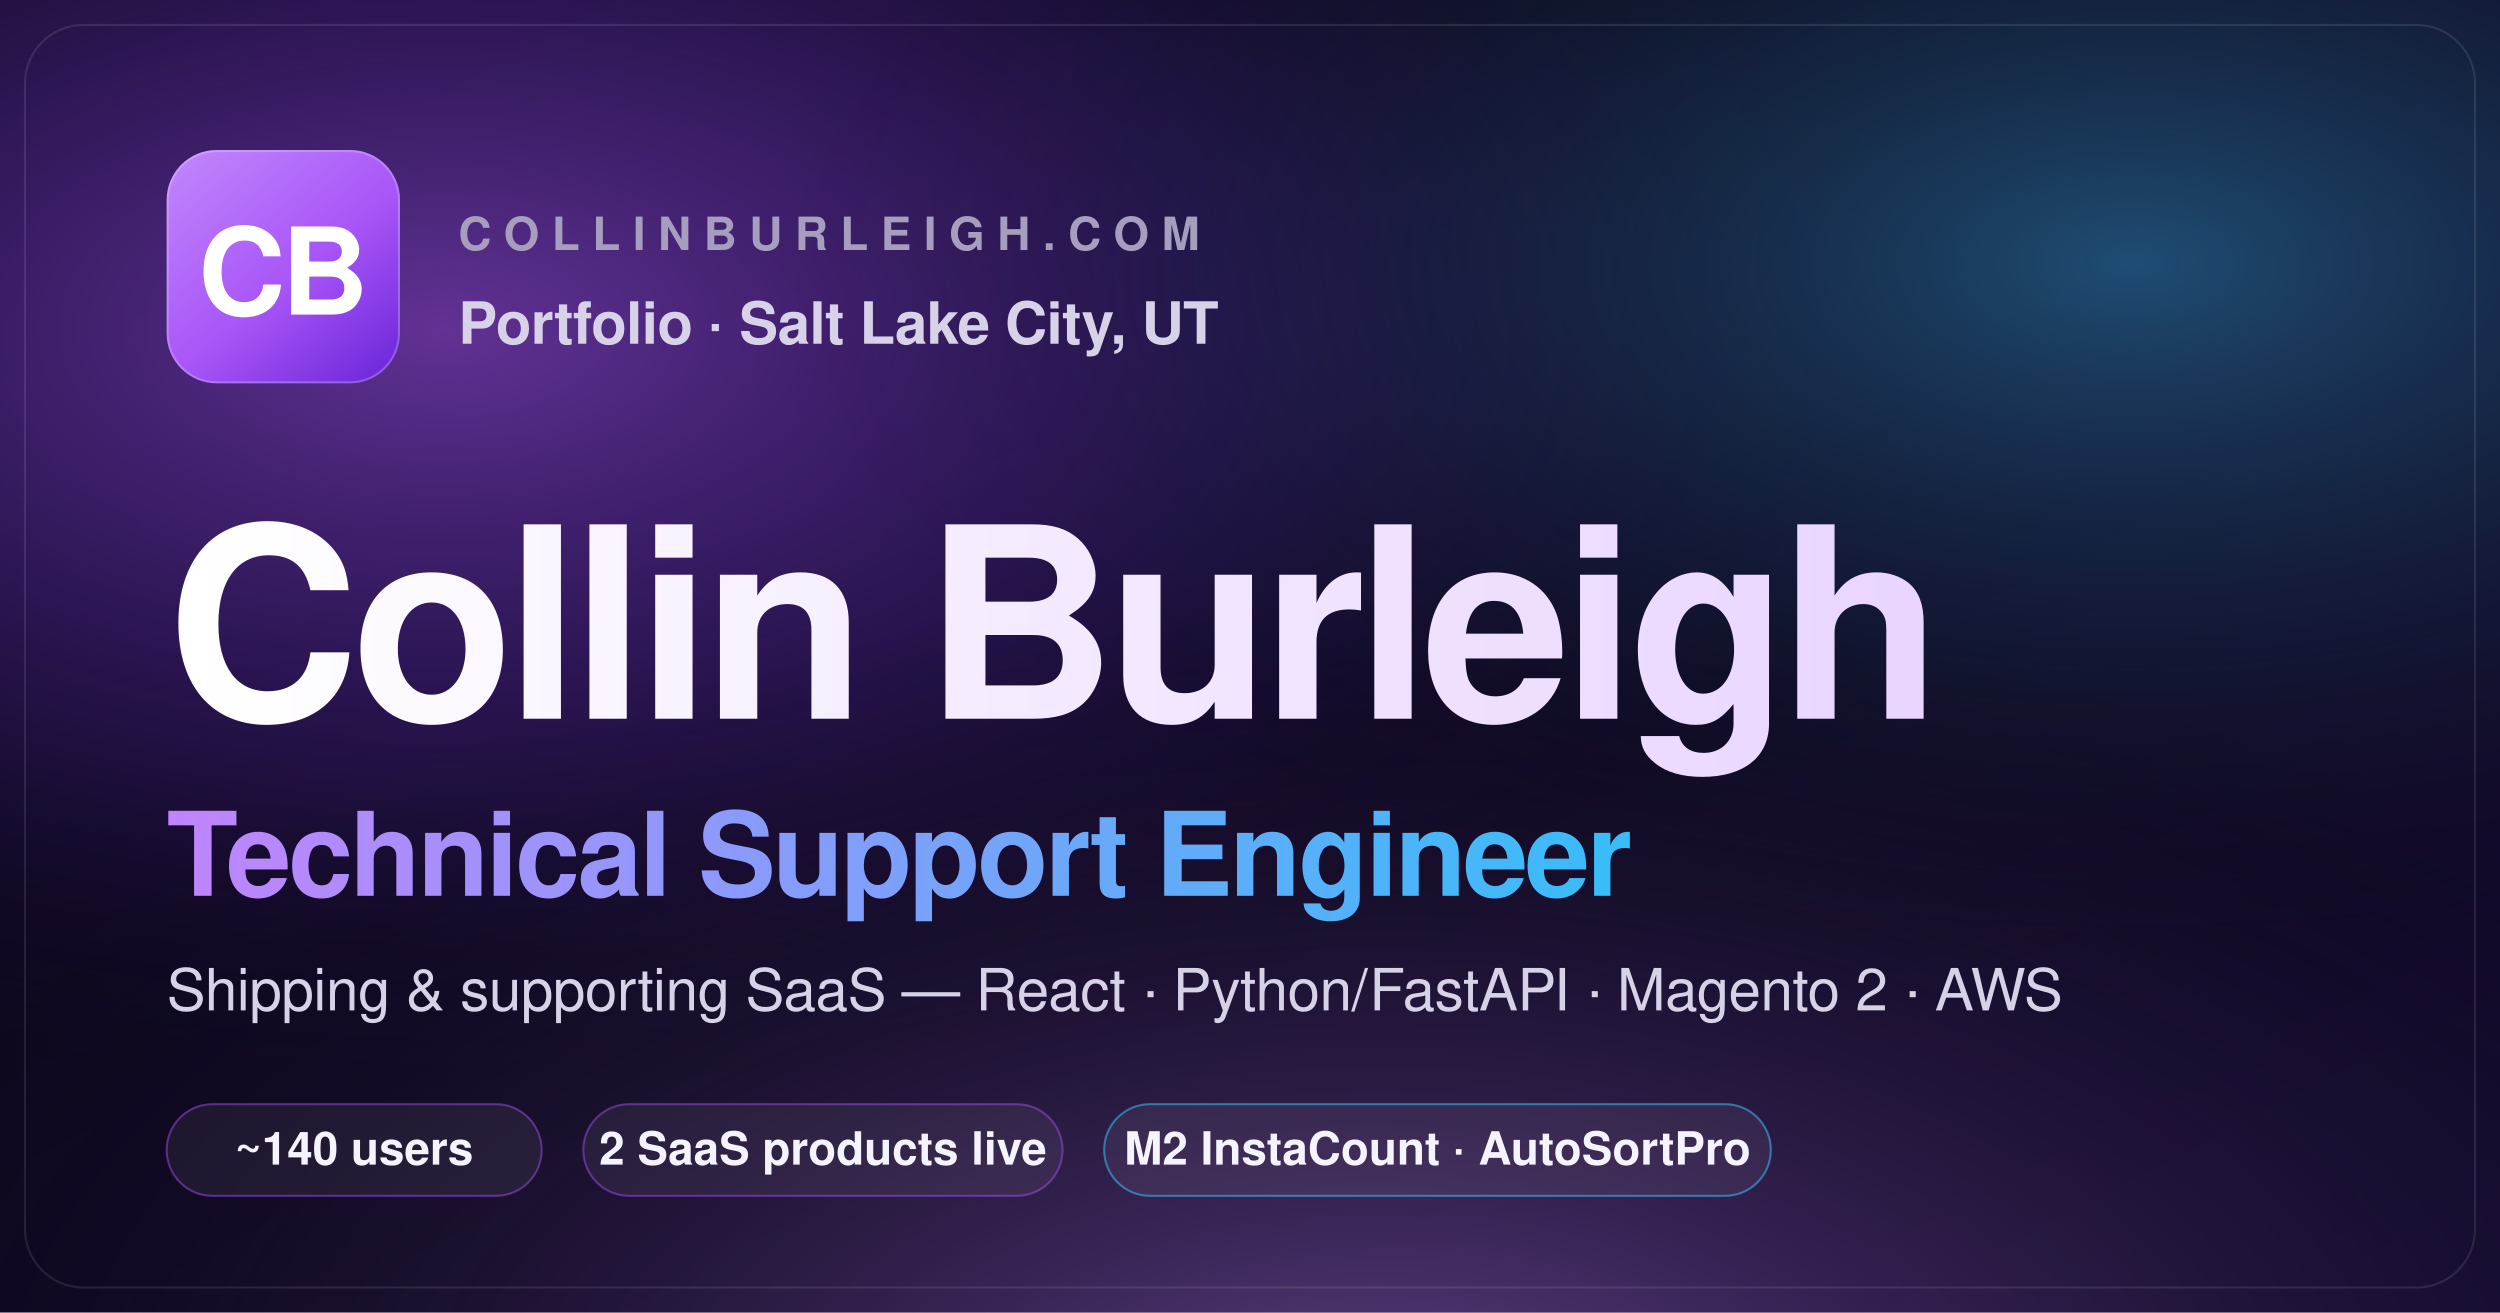
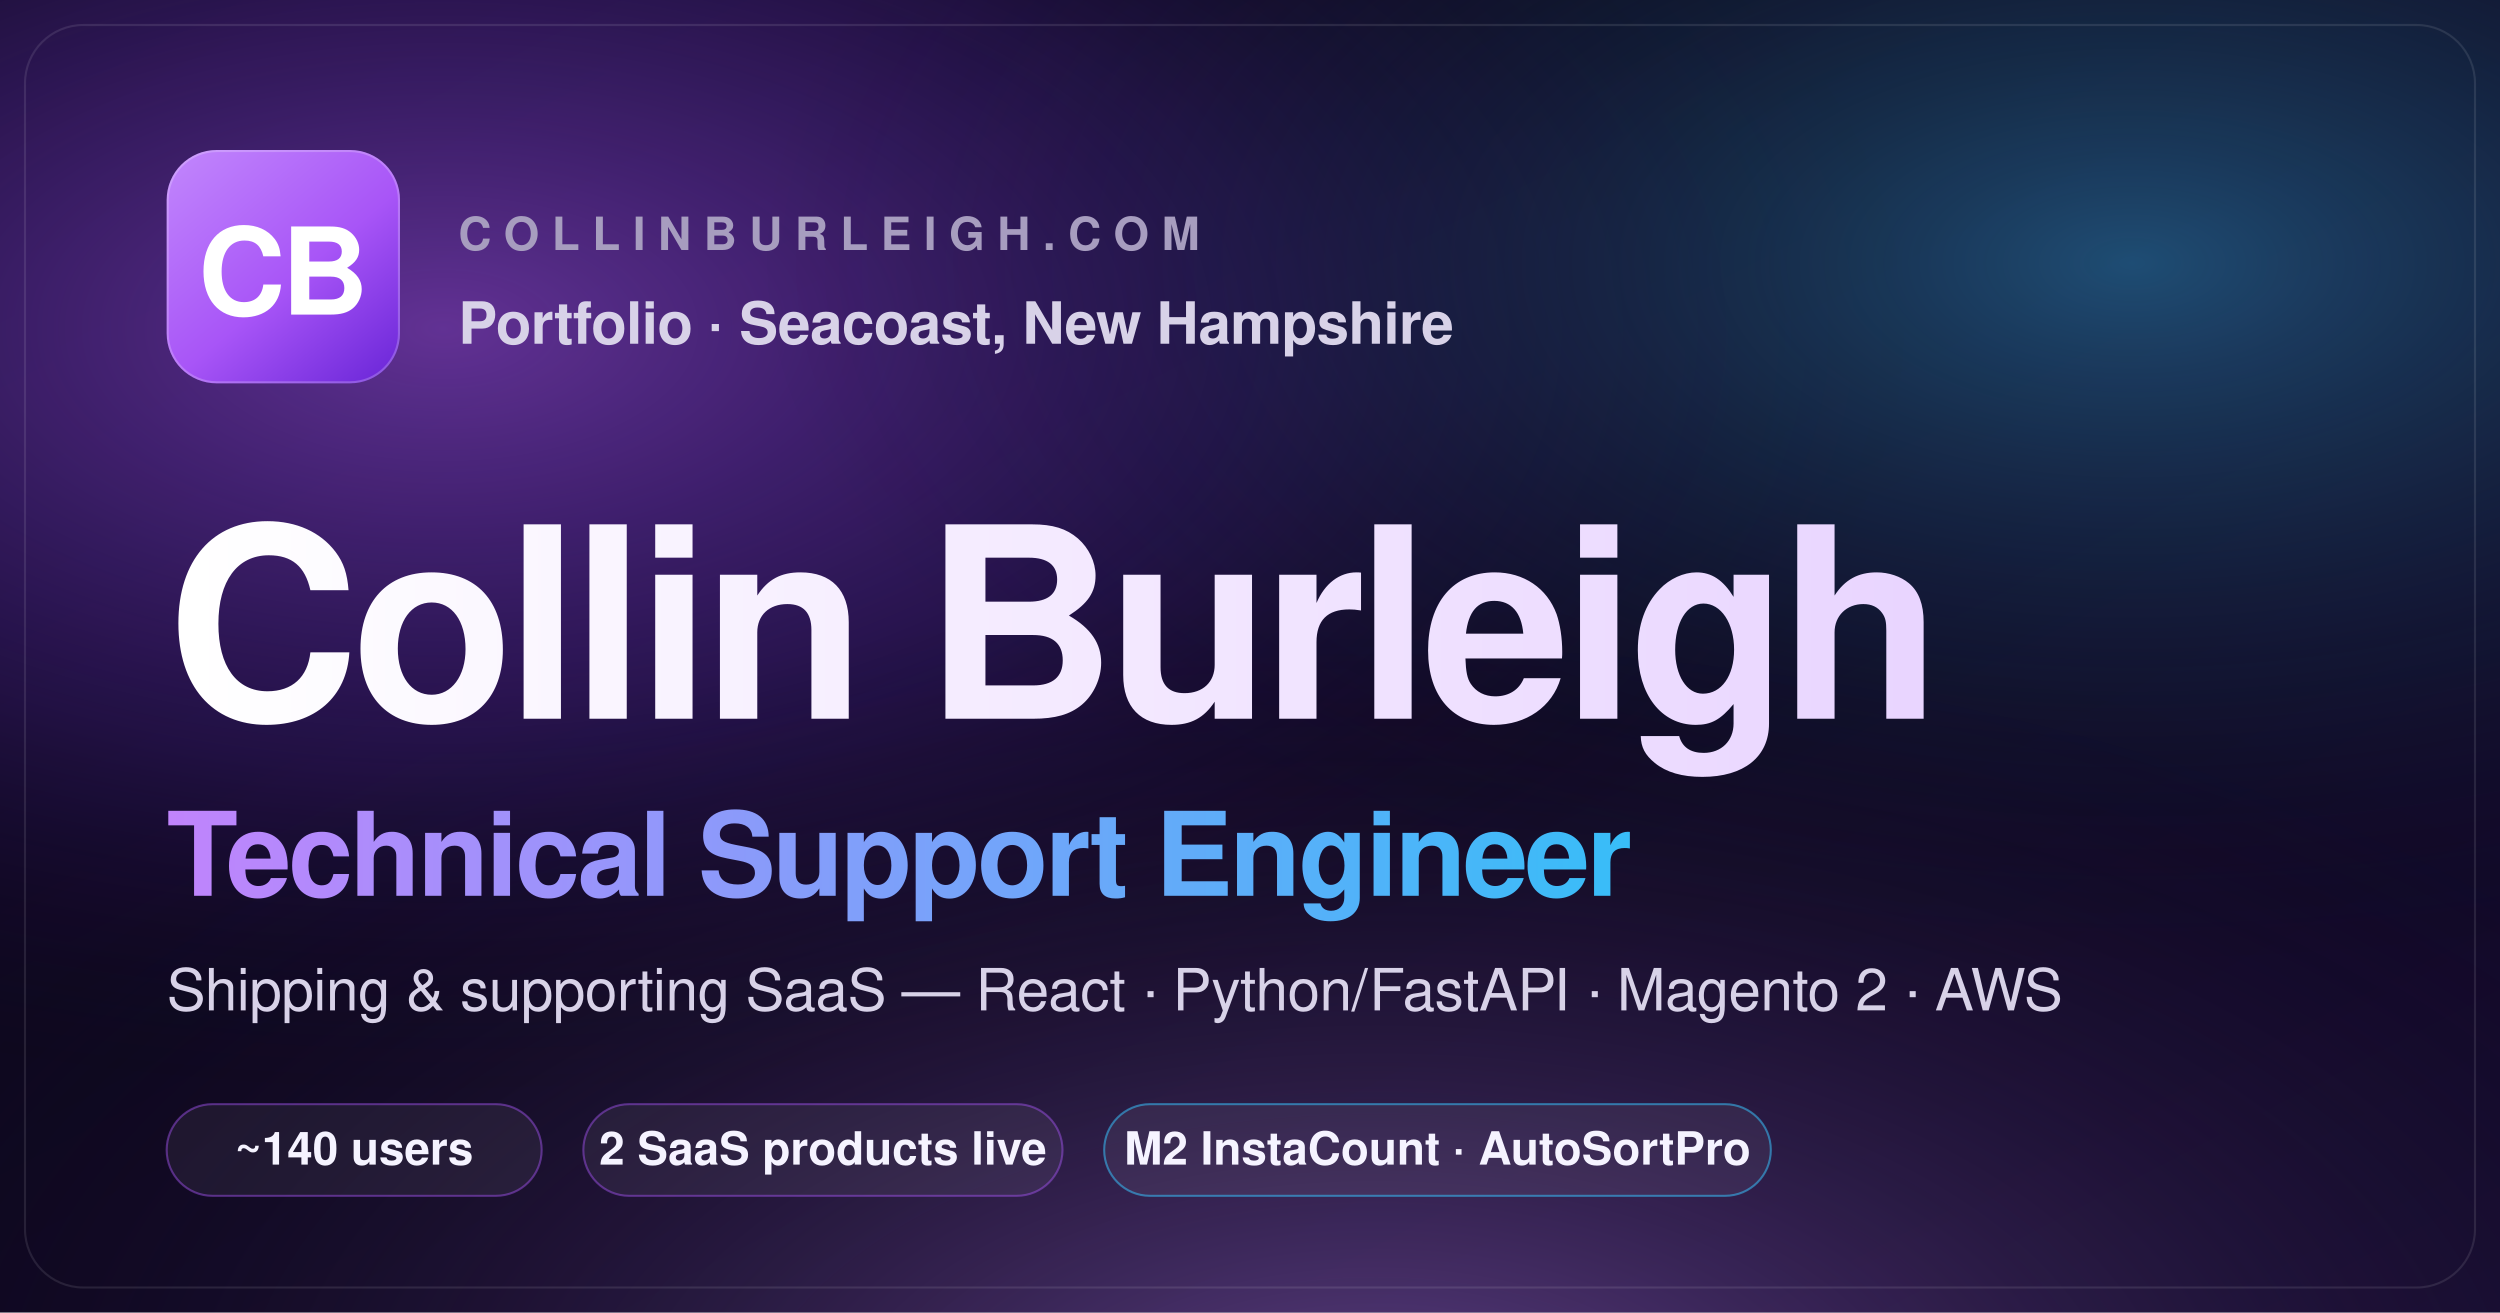
<svg xmlns="http://www.w3.org/2000/svg" viewBox="0 0 1200 630" width="1200" height="630">
  <defs>
    <linearGradient id="bg" x1="0%" y1="0%" x2="100%" y2="100%">
      <stop offset="0%" stop-color="#0a0616" />
      <stop offset="100%" stop-color="#140a2e" />
    </linearGradient>
    <radialGradient id="blob1" cx="18%" cy="25%" r="60%">
      <stop offset="0%" stop-color="#a855f7" stop-opacity="0.55" />
      <stop offset="55%" stop-color="#7c3aed" stop-opacity="0.18" />
      <stop offset="100%" stop-color="#000000" stop-opacity="0" />
    </radialGradient>
    <radialGradient id="blob2" cx="85%" cy="20%" r="55%">
      <stop offset="0%" stop-color="#38bdf8" stop-opacity="0.38" />
      <stop offset="100%" stop-color="#000000" stop-opacity="0" />
    </radialGradient>
    <radialGradient id="blob3" cx="55%" cy="110%" r="65%">
      <stop offset="0%" stop-color="#c084fc" stop-opacity="0.45" />
      <stop offset="100%" stop-color="#000000" stop-opacity="0" />
    </radialGradient>
    <linearGradient id="title" x1="0%" y1="0%" x2="100%" y2="0%">
      <stop offset="0%" stop-color="#ffffff" />
      <stop offset="100%" stop-color="#e9d5ff" />
    </linearGradient>
    <linearGradient id="accent" x1="0%" y1="0%" x2="100%" y2="0%">
      <stop offset="0%" stop-color="#c084fc" />
      <stop offset="100%" stop-color="#38bdf8" />
    </linearGradient>
    <linearGradient id="cb-mark" x1="8%" y1="0%" x2="92%" y2="100%">
      <stop offset="0%" stop-color="#c084fc" />
      <stop offset="55%" stop-color="#a855f7" />
      <stop offset="100%" stop-color="#6d28d9" />
    </linearGradient>
  </defs>
  <rect width="1200" height="630" fill="url(#bg)" />
  <rect width="1200" height="630" fill="url(#blob1)" />
  <rect width="1200" height="630" fill="url(#blob2)" />
  <rect width="1200" height="630" fill="url(#blob3)" />
  <rect x="12" y="12" width="1176" height="606" rx="28" ry="28" fill="none" stroke="#ffffff" stroke-opacity="0.10" stroke-width="1" />
  <g transform="translate(80, 72)">
    <rect width="112" height="112" rx="24" ry="24" fill="url(#cb-mark)" />
    <rect x="0.5" y="0.5" width="111" height="111" rx="23.5" ry="23.5" fill="none" stroke="#ffffff" stroke-opacity="0.22" stroke-width="1" />
    <text x="56" y="79" text-anchor="middle" font-family="'Helvetica Neue', Helvetica, Arial, sans-serif" font-size="58" font-weight="900" fill="#ffffff" letter-spacing="-2">CB</text>
  </g>
  <text x="220" y="120" font-family="'Helvetica Neue', Helvetica, Arial, sans-serif" font-size="22" font-weight="700" fill="#a79dbf" letter-spacing="6">
    COLLINBURLEIGH.COM
  </text>
  <text x="220" y="165" font-family="'Helvetica Neue', Helvetica, Arial, sans-serif" font-size="28" font-weight="600" fill="#d8d2e8" letter-spacing="-0.3">
-     Portfolio · Salt Lake City, UT
+     Portfolio · Seacoast, New Hampshire
  </text>
  <text x="80" y="345" font-family="'Helvetica Neue', Helvetica, Arial, sans-serif" font-size="128" font-weight="800" fill="url(#title)" letter-spacing="-4">
    Collin Burleigh
  </text>
  <text x="80" y="430" font-family="'Helvetica Neue', Helvetica, Arial, sans-serif" font-size="56" font-weight="700" fill="url(#accent)" letter-spacing="-1.5">
    Technical Support Engineer
  </text>
  <text x="80" y="485" font-family="'Helvetica Neue', Helvetica, Arial, sans-serif" font-size="28" font-weight="500" fill="#d8d2e8" letter-spacing="-0.2">
    Shipping &amp; supporting SaaS — React · Python/FastAPI · Magento 2 · AWS
  </text>
  <g transform="translate(80, 530)" font-family="'Helvetica Neue', Helvetica, Arial, sans-serif" font-size="22" font-weight="600" fill="#f5f3ff">
    <g transform="translate(0, 0)">
      <rect width="180" height="44" rx="22" ry="22" fill="rgba(255,255,255,0.06)" stroke="#a855f7" stroke-opacity="0.45" />
      <text x="90" y="29" text-anchor="middle">~140 users</text>
    </g>
    <g transform="translate(200, 0)">
      <rect width="230" height="44" rx="22" ry="22" fill="rgba(255,255,255,0.06)" stroke="#a855f7" stroke-opacity="0.45" />
      <text x="115" y="29" text-anchor="middle">2 SaaS products live</text>
    </g>
    <g transform="translate(450, 0)">
      <rect width="320" height="44" rx="22" ry="22" fill="rgba(255,255,255,0.06)" stroke="#38bdf8" stroke-opacity="0.55" />
      <text x="160" y="29" text-anchor="middle">M2 InstaCount · AutoSortPro</text>
    </g>
  </g>
</svg>
